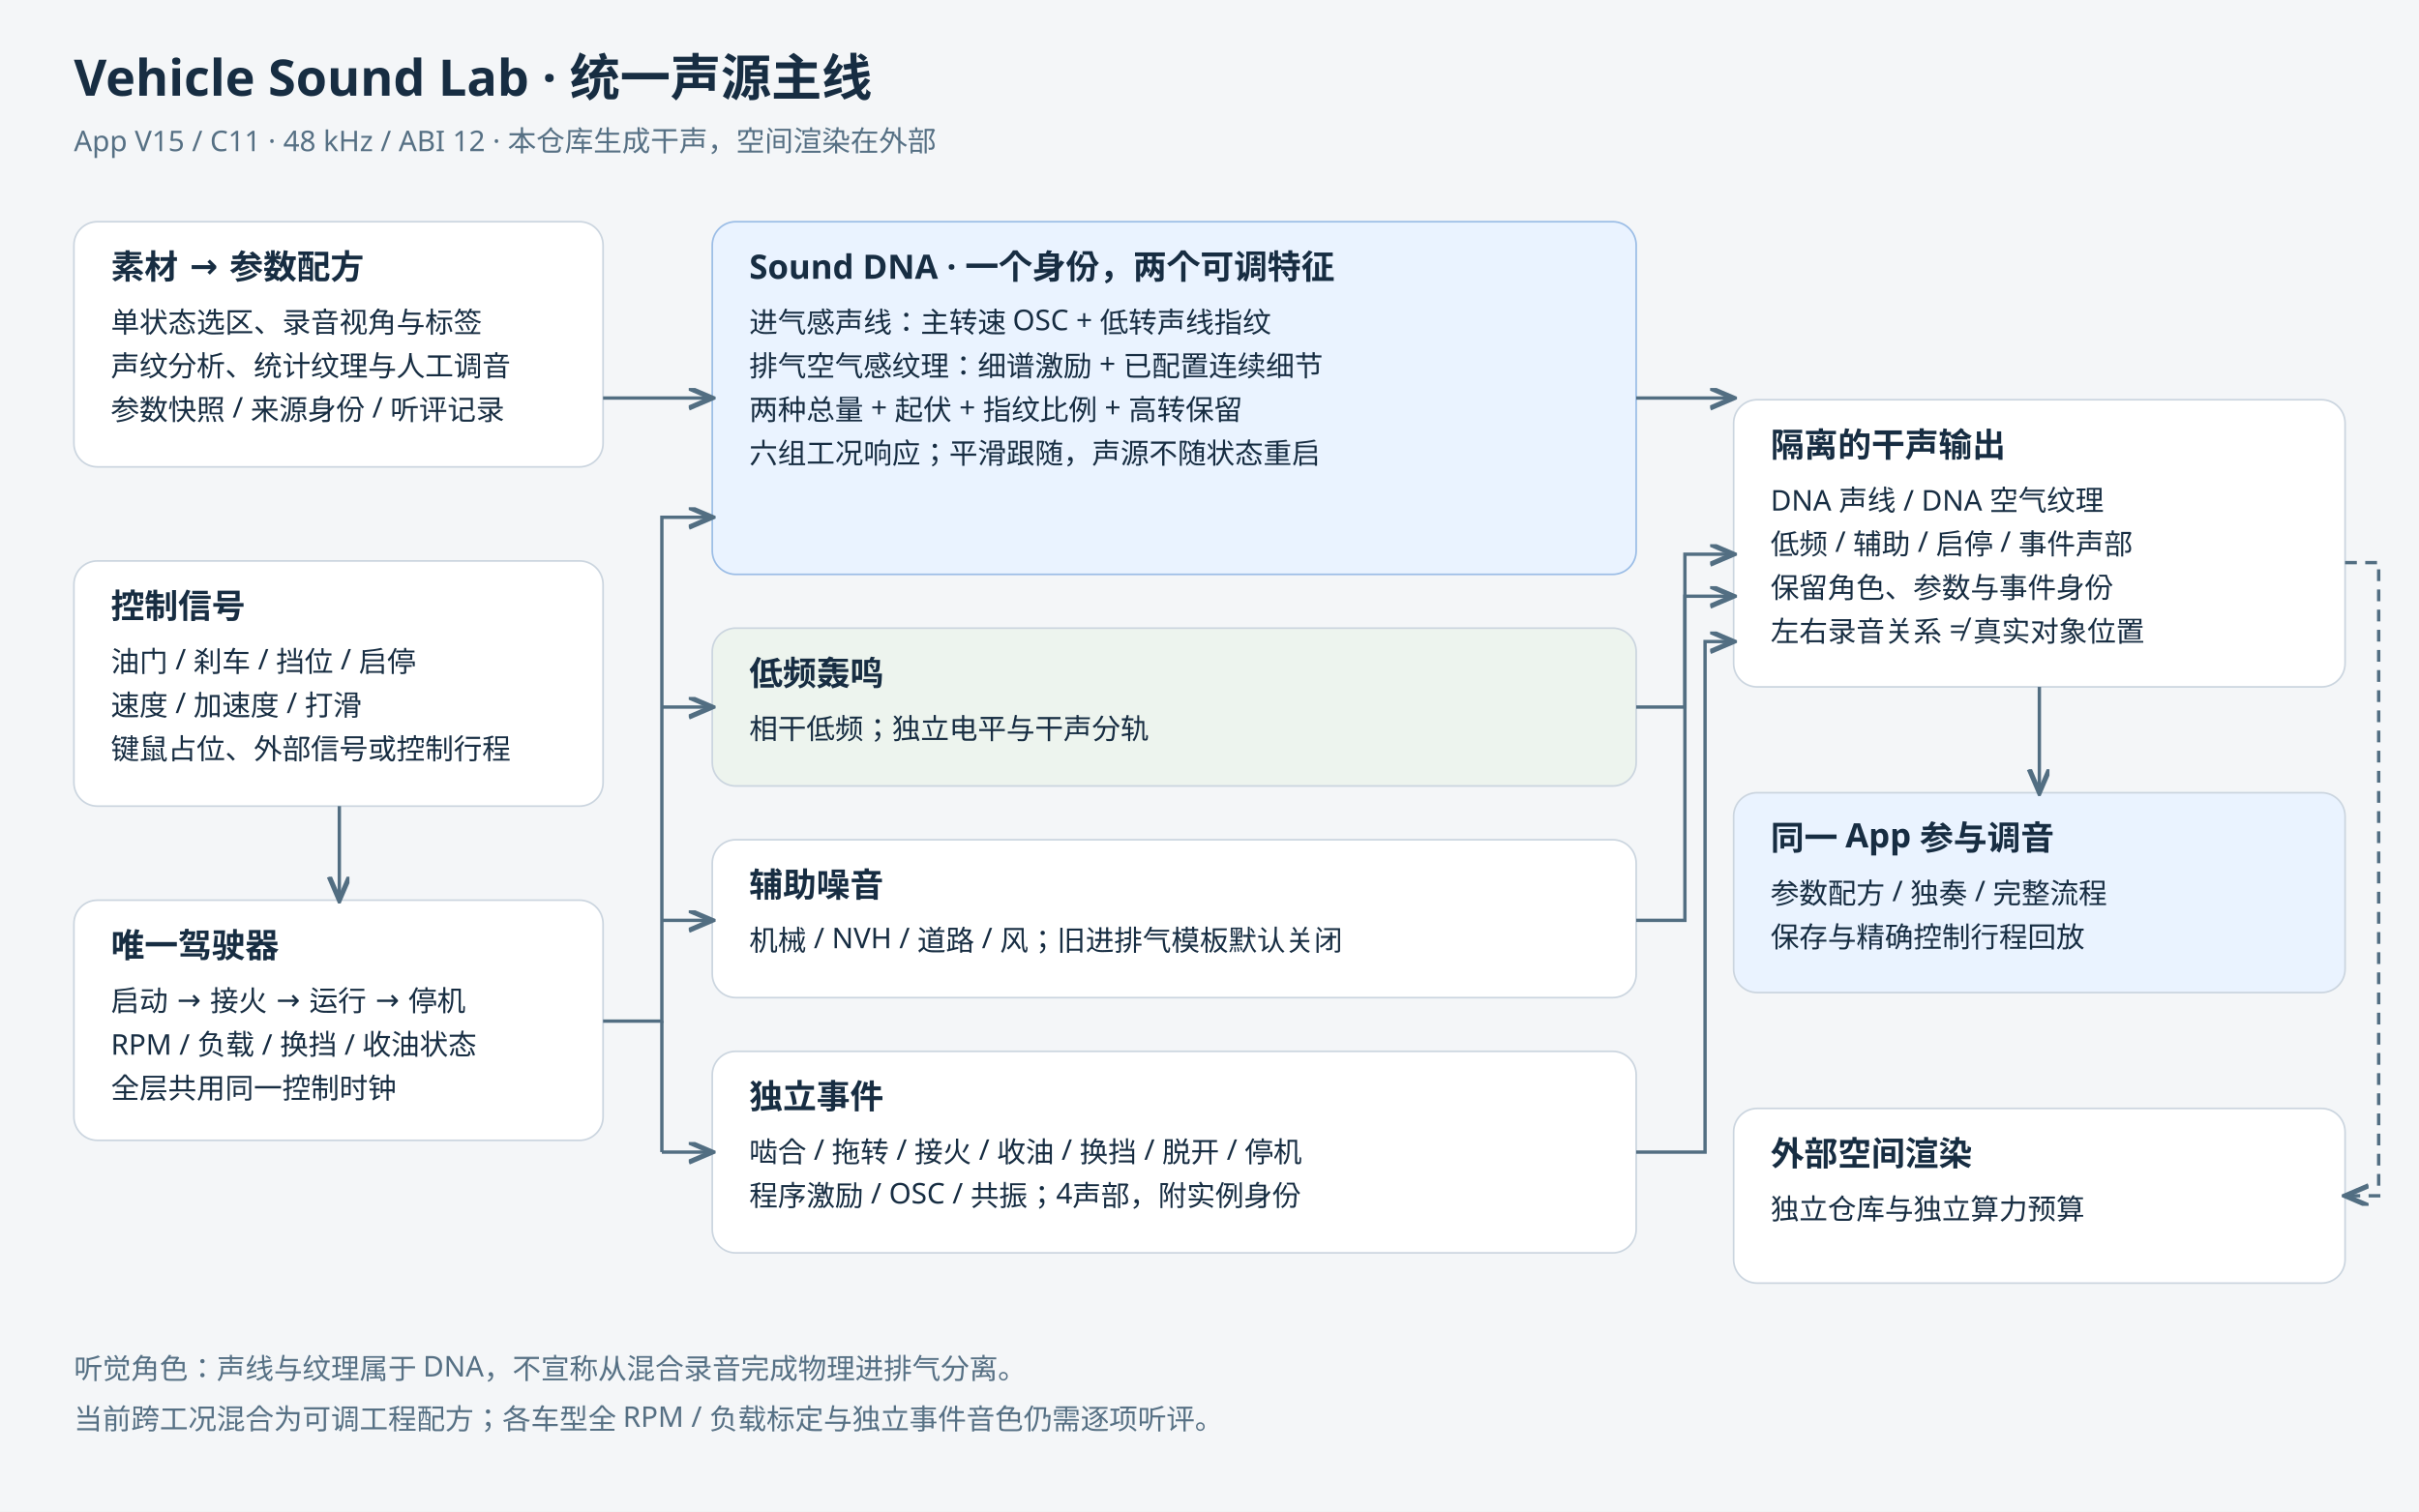
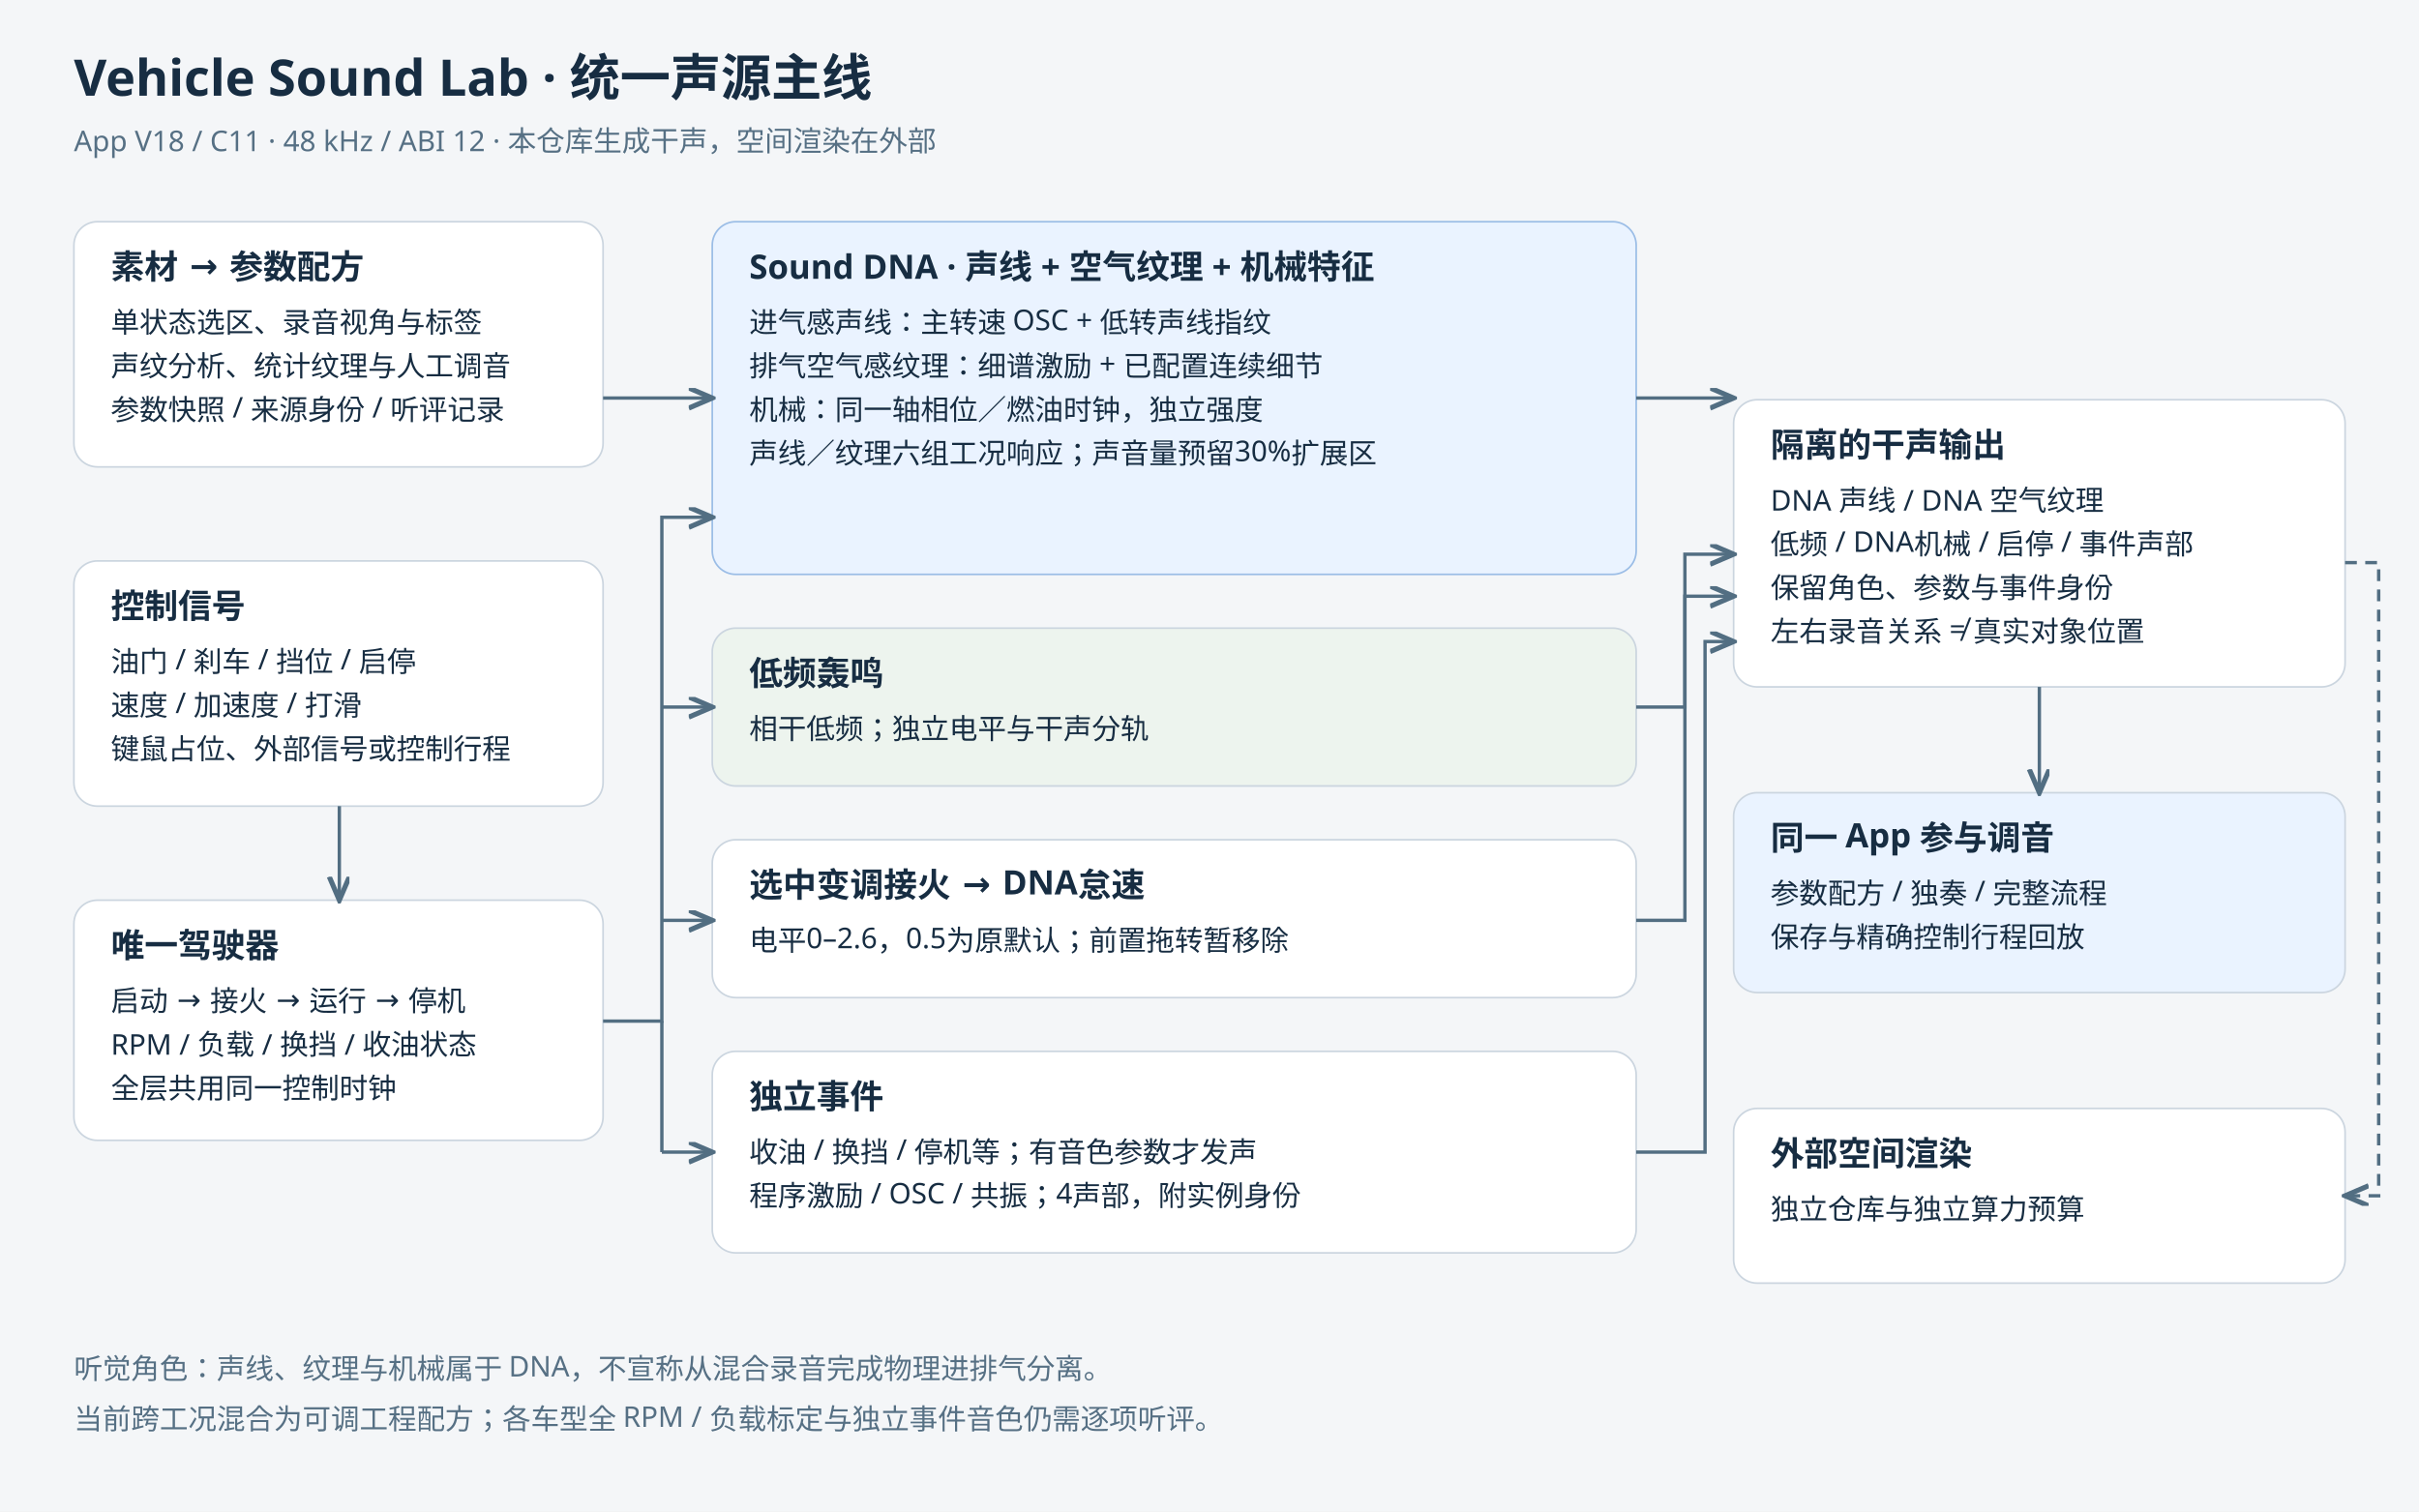
<svg xmlns="http://www.w3.org/2000/svg" width="1440" height="900" viewBox="0 0 1440 900">
  <defs>
    <marker id="arrow" markerWidth="8" markerHeight="8" refX="7" refY="3" orient="auto">
      <path d="M0 0L7 3L0 6" fill="none" stroke="#526e82" stroke-width="1.5" />
    </marker>
  </defs>
  <rect width="1440" height="900" fill="#f4f6f8" />
  <style>text{font-family:'Microsoft YaHei',sans-serif;fill:#172d42}.title{font-size:30px;font-weight:700}.sub{font-size:17px;fill:#567084}.head{font-size:20px;font-weight:600}.body{font-size:17px}.arrow{fill:none;stroke:#526e82;stroke-width:2;marker-end:url(#arrow)}</style>
  <text x="44" y="57" class="title">Vehicle Sound Lab · 统一声源主线</text>
-   <text x="44" y="90" class="sub">App V15 / C11 · 48 kHz / ABI 12 · 本仓库生成干声，空间渲染在外部</text>
+   <text x="44" y="90" class="sub">App V18 / C11 · 48 kHz / ABI 12 · 本仓库生成干声，空间渲染在外部</text>
  <rect x="44" y="132" width="315" height="146" rx="14" fill="#fff" stroke="#cbd5df" />
  <text x="66" y="166" class="head">素材 → 参数配方</text>
  <text x="66" y="198" class="body">单状态选区、录音视角与标签</text>
  <text x="66" y="224" class="body">声纹分析、统计纹理与人工调音</text>
  <text x="66" y="250" class="body">参数快照 / 来源身份 / 听评记录</text>
  <rect x="44" y="334" width="315" height="146" rx="14" fill="#fff" stroke="#cbd5df" />
  <text x="66" y="368" class="head">控制信号</text>
  <text x="66" y="400" class="body">油门 / 刹车 / 挡位 / 启停</text>
  <text x="66" y="426" class="body">速度 / 加速度 / 打滑</text>
  <text x="66" y="452" class="body">键鼠占位、外部信号或控制行程</text>
  <rect x="44" y="536" width="315" height="143" rx="14" fill="#fff" stroke="#cbd5df" />
  <text x="66" y="570" class="head">唯一驾驶器</text>
  <text x="66" y="602" class="body">启动 → 接火 → 运行 → 停机</text>
  <text x="66" y="628" class="body">RPM / 负载 / 换挡 / 收油状态</text>
  <text x="66" y="654" class="body">全层共用同一控制时钟</text>
  <rect x="424" y="132" width="550" height="210" rx="14" fill="#eaf3ff" stroke="#9bbde6" />
-   <text x="446" y="166" class="head">Sound DNA · 一个身份，两个可调特征</text>
+   <text x="446" y="166" class="head">Sound DNA · 声线 + 空气纹理 + 机械特征</text>
  <text x="446" y="198" class="body">进气感声线：主转速 OSC + 低转声线指纹</text>
  <text x="446" y="224" class="body">排气空气感纹理：细谱激励 + 已配置连续细节</text>
-   <text x="446" y="250" class="body">两种总量 + 起伏 + 指纹比例 + 高转保留</text>
-   <text x="446" y="276" class="body">六组工况响应；平滑跟随，声源不随状态重启</text>
+   <text x="446" y="250" class="body">机械：同一轴相位／燃油时钟，独立强度</text>
+   <text x="446" y="276" class="body">声线／纹理六组工况响应；声音量预留30%扩展区</text>
  <rect x="424" y="374" width="550" height="94" rx="14" fill="#edf4ee" stroke="#cbd5df" />
  <text x="446" y="408" class="head">低频轰鸣</text>
  <text x="446" y="440" class="body">相干低频；独立电平与干声分轨</text>
  <rect x="424" y="500" width="550" height="94" rx="14" fill="#fff" stroke="#cbd5df" />
-   <text x="446" y="534" class="head">辅助噪音</text>
-   <text x="446" y="566" class="body">机械 / NVH / 道路 / 风；旧进排气模板默认关闭</text>
+   <text x="446" y="534" class="head">选中变调接火 → DNA怠速</text>
+   <text x="446" y="566" class="body">电平0–2.6，0.5为原默认；前置拖转暂移除</text>
  <rect x="424" y="626" width="550" height="120" rx="14" fill="#fff" stroke="#cbd5df" />
  <text x="446" y="660" class="head">独立事件</text>
-   <text x="446" y="692" class="body">啮合 / 拖转 / 接火 / 收油 / 换挡 / 脱开 / 停机</text>
+   <text x="446" y="692" class="body">收油 / 换挡 / 停机等；有音色参数才发声</text>
  <text x="446" y="718" class="body">程序激励 / OSC / 共振；4声部，附实例身份</text>
  <rect x="1032" y="238" width="364" height="171" rx="14" fill="#fff" stroke="#cbd5df" />
  <text x="1054" y="272" class="head">隔离的干声输出</text>
  <text x="1054" y="304" class="body">DNA 声线 / DNA 空气纹理</text>
-   <text x="1054" y="330" class="body">低频 / 辅助 / 启停 / 事件声部</text>
+   <text x="1054" y="330" class="body">低频 / DNA机械 / 启停 / 事件声部</text>
  <text x="1054" y="356" class="body">保留角色、参数与事件身份</text>
  <text x="1054" y="382" class="body">左右录音关系 ≠ 真实对象位置</text>
  <rect x="1032" y="472" width="364" height="119" rx="14" fill="#eaf3ff" stroke="#cbd5df" />
  <text x="1054" y="506" class="head">同一 App 参与调音</text>
  <text x="1054" y="538" class="body">参数配方 / 独奏 / 完整流程</text>
  <text x="1054" y="564" class="body">保存与精确控制行程回放</text>
  <rect x="1032" y="660" width="364" height="104" rx="14" fill="#fff" stroke="#cbd5df" />
  <text x="1054" y="694" class="head">外部空间渲染</text>
  <text x="1054" y="726" class="body">独立仓库与独立算力预算</text>
  <path class="arrow" d="M359 237H424" />
  <path class="arrow" d="M202 480V536" />
  <path class="arrow" d="M359 608H394V308H424" />
  <path class="arrow" d="M394 421H424" />
  <path class="arrow" d="M394 548H424" />
  <path d="M394 608V686" fill="none" stroke="#526e82" stroke-width="2" />
  <path class="arrow" d="M394 686H424" />
  <path class="arrow" d="M974 237H1032" />
  <path class="arrow" d="M974 421H1003V330H1032" />
  <path class="arrow" d="M974 548H1003V355H1032" />
  <path class="arrow" d="M974 686H1015V382H1032" />
  <path class="arrow" d="M1214 409V472" />
  <path class="arrow" stroke-dasharray="7 5" d="M1396 335H1416V712H1396" />
-   <text x="44" y="821" class="sub">听觉角色：声线与纹理属于 DNA，不宣称从混合录音完成物理进排气分离。</text>
+   <text x="44" y="821" class="sub">听觉角色：声线、纹理与机械属于 DNA，不宣称从混合录音完成物理进排气分离。</text>
  <text x="44" y="851" class="sub">当前跨工况混合为可调工程配方；各车型全 RPM / 负载标定与独立事件音色仍需逐项听评。</text>
</svg>
